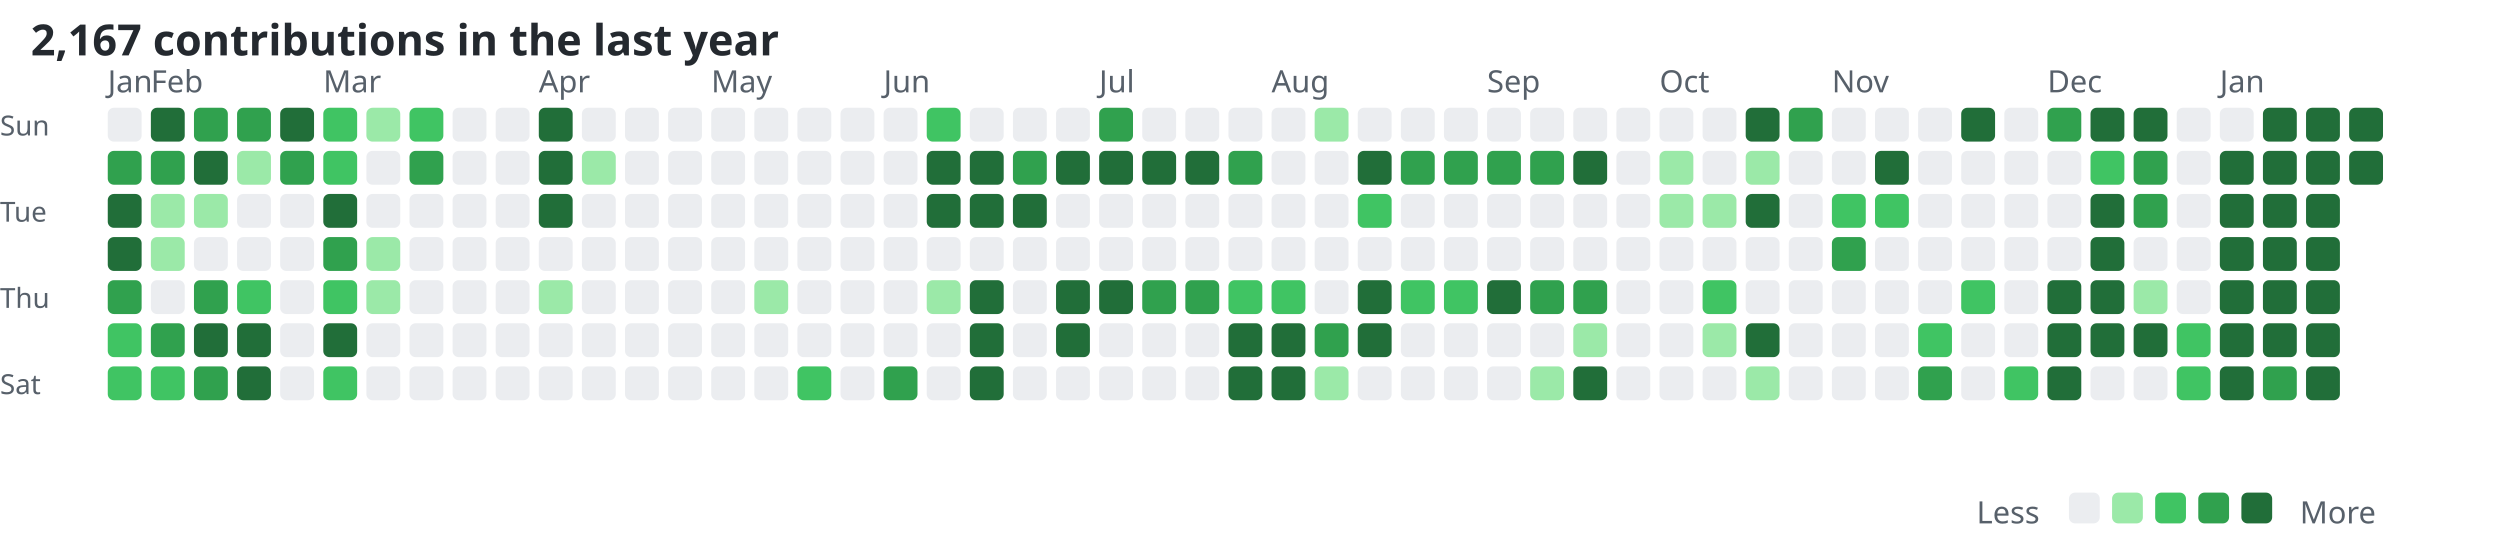
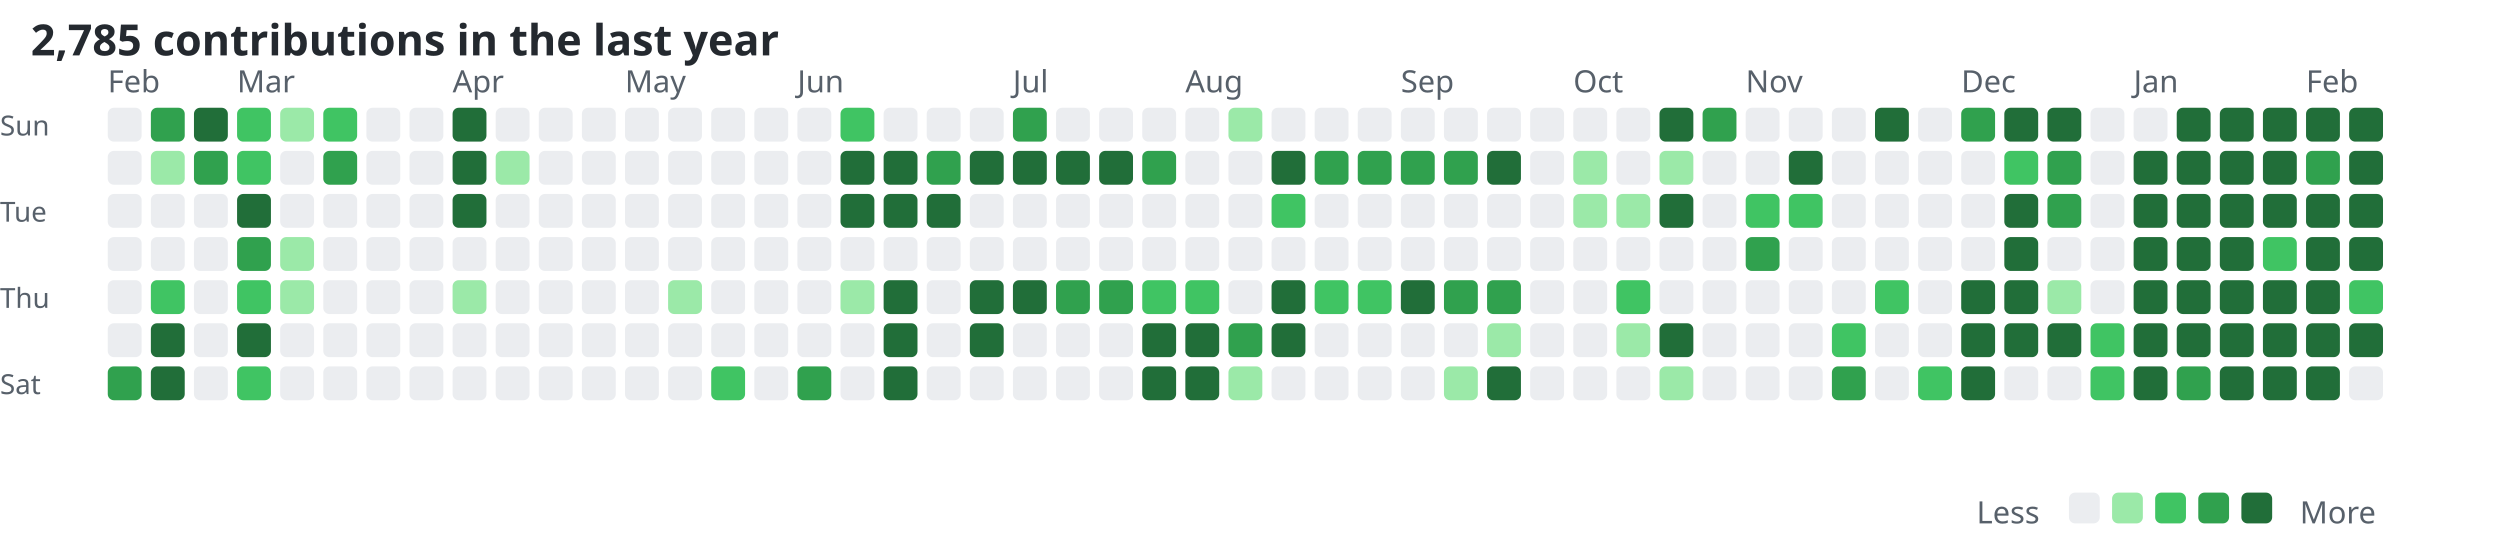
<svg xmlns="http://www.w3.org/2000/svg" width="812" height="178" viewBox="0 0 812 178">
  <style>
    .title { font: 600 14px 'Segoe UI', sans-serif; fill: #24292f; }
    .month { font: 400 10px 'Segoe UI', sans-serif; fill: #57606a; }
    .legend { font: 400 10px 'Segoe UI', sans-serif; fill: #57606a; }
    .day { font: 400 9px 'Segoe UI', sans-serif; fill: #57606a; }
  </style>
-   <text x="10" y="18" class="title">2,167 contributions in the last year</text>
-   <text x="35" y="30" class="month">Jan</text>
-   <text x="49" y="30" class="month">Feb</text>
-   <text x="105" y="30" class="month">Mar</text>
-   <text x="175" y="30" class="month">Apr</text>
-   <text x="231" y="30" class="month">May</text>
-   <text x="287" y="30" class="month">Jun</text>
-   <text x="357" y="30" class="month">Jul</text>
-   <text x="413" y="30" class="month">Aug</text>
-   <text x="483" y="30" class="month">Sep</text>
-   <text x="539" y="30" class="month">Oct</text>
-   <text x="595" y="30" class="month">Nov</text>
-   <text x="665" y="30" class="month">Dec</text>
-   <text x="721" y="30" class="month">Jan</text>
+   <text x="10" y="18" class="title">2,785 contributions in the last year</text>
+   <text x="35" y="30" class="month">Feb</text>
+   <text x="77" y="30" class="month">Mar</text>
+   <text x="147" y="30" class="month">Apr</text>
+   <text x="203" y="30" class="month">May</text>
+   <text x="259" y="30" class="month">Jun</text>
+   <text x="329" y="30" class="month">Jul</text>
+   <text x="385" y="30" class="month">Aug</text>
+   <text x="455" y="30" class="month">Sep</text>
+   <text x="511" y="30" class="month">Oct</text>
+   <text x="567" y="30" class="month">Nov</text>
+   <text x="637" y="30" class="month">Dec</text>
+   <text x="693" y="30" class="month">Jan</text>
+   <text x="749" y="30" class="month">Feb</text>
  <text x="0" y="44" class="day">Sun</text>
  <text x="0" y="72" class="day">Tue</text>
  <text x="0" y="100" class="day">Thu</text>
  <text x="0" y="128" class="day">Sat</text>
  <rect x="35" y="35" width="11" height="11" rx="2" ry="2" fill="#ebedf0" />
-   <rect x="35" y="49" width="11" height="11" rx="2" ry="2" fill="#30a14e" />
-   <rect x="35" y="63" width="11" height="11" rx="2" ry="2" fill="#216e39" />
-   <rect x="35" y="77" width="11" height="11" rx="2" ry="2" fill="#216e39" />
-   <rect x="35" y="91" width="11" height="11" rx="2" ry="2" fill="#30a14e" />
-   <rect x="35" y="105" width="11" height="11" rx="2" ry="2" fill="#40c463" />
-   <rect x="35" y="119" width="11" height="11" rx="2" ry="2" fill="#40c463" />
-   <rect x="49" y="35" width="11" height="11" rx="2" ry="2" fill="#216e39" />
-   <rect x="49" y="49" width="11" height="11" rx="2" ry="2" fill="#30a14e" />
-   <rect x="49" y="63" width="11" height="11" rx="2" ry="2" fill="#9be9a8" />
-   <rect x="49" y="77" width="11" height="11" rx="2" ry="2" fill="#9be9a8" />
-   <rect x="49" y="91" width="11" height="11" rx="2" ry="2" fill="#ebedf0" />
-   <rect x="49" y="105" width="11" height="11" rx="2" ry="2" fill="#30a14e" />
-   <rect x="49" y="119" width="11" height="11" rx="2" ry="2" fill="#40c463" />
-   <rect x="63" y="35" width="11" height="11" rx="2" ry="2" fill="#30a14e" />
-   <rect x="63" y="49" width="11" height="11" rx="2" ry="2" fill="#216e39" />
-   <rect x="63" y="63" width="11" height="11" rx="2" ry="2" fill="#9be9a8" />
+   <rect x="35" y="49" width="11" height="11" rx="2" ry="2" fill="#ebedf0" />
+   <rect x="35" y="63" width="11" height="11" rx="2" ry="2" fill="#ebedf0" />
+   <rect x="35" y="77" width="11" height="11" rx="2" ry="2" fill="#ebedf0" />
+   <rect x="35" y="91" width="11" height="11" rx="2" ry="2" fill="#ebedf0" />
+   <rect x="35" y="105" width="11" height="11" rx="2" ry="2" fill="#ebedf0" />
+   <rect x="35" y="119" width="11" height="11" rx="2" ry="2" fill="#30a14e" />
+   <rect x="49" y="35" width="11" height="11" rx="2" ry="2" fill="#30a14e" />
+   <rect x="49" y="49" width="11" height="11" rx="2" ry="2" fill="#9be9a8" />
+   <rect x="49" y="63" width="11" height="11" rx="2" ry="2" fill="#ebedf0" />
+   <rect x="49" y="77" width="11" height="11" rx="2" ry="2" fill="#ebedf0" />
+   <rect x="49" y="91" width="11" height="11" rx="2" ry="2" fill="#40c463" />
+   <rect x="49" y="105" width="11" height="11" rx="2" ry="2" fill="#216e39" />
+   <rect x="49" y="119" width="11" height="11" rx="2" ry="2" fill="#216e39" />
+   <rect x="63" y="35" width="11" height="11" rx="2" ry="2" fill="#216e39" />
+   <rect x="63" y="49" width="11" height="11" rx="2" ry="2" fill="#30a14e" />
+   <rect x="63" y="63" width="11" height="11" rx="2" ry="2" fill="#ebedf0" />
  <rect x="63" y="77" width="11" height="11" rx="2" ry="2" fill="#ebedf0" />
-   <rect x="63" y="91" width="11" height="11" rx="2" ry="2" fill="#30a14e" />
-   <rect x="63" y="105" width="11" height="11" rx="2" ry="2" fill="#216e39" />
-   <rect x="63" y="119" width="11" height="11" rx="2" ry="2" fill="#30a14e" />
-   <rect x="77" y="35" width="11" height="11" rx="2" ry="2" fill="#30a14e" />
-   <rect x="77" y="49" width="11" height="11" rx="2" ry="2" fill="#9be9a8" />
-   <rect x="77" y="63" width="11" height="11" rx="2" ry="2" fill="#ebedf0" />
-   <rect x="77" y="77" width="11" height="11" rx="2" ry="2" fill="#ebedf0" />
+   <rect x="63" y="91" width="11" height="11" rx="2" ry="2" fill="#ebedf0" />
+   <rect x="63" y="105" width="11" height="11" rx="2" ry="2" fill="#ebedf0" />
+   <rect x="63" y="119" width="11" height="11" rx="2" ry="2" fill="#ebedf0" />
+   <rect x="77" y="35" width="11" height="11" rx="2" ry="2" fill="#40c463" />
+   <rect x="77" y="49" width="11" height="11" rx="2" ry="2" fill="#40c463" />
+   <rect x="77" y="63" width="11" height="11" rx="2" ry="2" fill="#216e39" />
+   <rect x="77" y="77" width="11" height="11" rx="2" ry="2" fill="#30a14e" />
  <rect x="77" y="91" width="11" height="11" rx="2" ry="2" fill="#40c463" />
  <rect x="77" y="105" width="11" height="11" rx="2" ry="2" fill="#216e39" />
-   <rect x="77" y="119" width="11" height="11" rx="2" ry="2" fill="#216e39" />
-   <rect x="91" y="35" width="11" height="11" rx="2" ry="2" fill="#216e39" />
-   <rect x="91" y="49" width="11" height="11" rx="2" ry="2" fill="#30a14e" />
+   <rect x="77" y="119" width="11" height="11" rx="2" ry="2" fill="#40c463" />
+   <rect x="91" y="35" width="11" height="11" rx="2" ry="2" fill="#9be9a8" />
+   <rect x="91" y="49" width="11" height="11" rx="2" ry="2" fill="#ebedf0" />
  <rect x="91" y="63" width="11" height="11" rx="2" ry="2" fill="#ebedf0" />
-   <rect x="91" y="77" width="11" height="11" rx="2" ry="2" fill="#ebedf0" />
-   <rect x="91" y="91" width="11" height="11" rx="2" ry="2" fill="#ebedf0" />
+   <rect x="91" y="77" width="11" height="11" rx="2" ry="2" fill="#9be9a8" />
+   <rect x="91" y="91" width="11" height="11" rx="2" ry="2" fill="#9be9a8" />
  <rect x="91" y="105" width="11" height="11" rx="2" ry="2" fill="#ebedf0" />
  <rect x="91" y="119" width="11" height="11" rx="2" ry="2" fill="#ebedf0" />
  <rect x="105" y="35" width="11" height="11" rx="2" ry="2" fill="#40c463" />
-   <rect x="105" y="49" width="11" height="11" rx="2" ry="2" fill="#40c463" />
-   <rect x="105" y="63" width="11" height="11" rx="2" ry="2" fill="#216e39" />
-   <rect x="105" y="77" width="11" height="11" rx="2" ry="2" fill="#30a14e" />
-   <rect x="105" y="91" width="11" height="11" rx="2" ry="2" fill="#40c463" />
-   <rect x="105" y="105" width="11" height="11" rx="2" ry="2" fill="#216e39" />
-   <rect x="105" y="119" width="11" height="11" rx="2" ry="2" fill="#40c463" />
-   <rect x="119" y="35" width="11" height="11" rx="2" ry="2" fill="#9be9a8" />
+   <rect x="105" y="49" width="11" height="11" rx="2" ry="2" fill="#30a14e" />
+   <rect x="105" y="63" width="11" height="11" rx="2" ry="2" fill="#ebedf0" />
+   <rect x="105" y="77" width="11" height="11" rx="2" ry="2" fill="#ebedf0" />
+   <rect x="105" y="91" width="11" height="11" rx="2" ry="2" fill="#ebedf0" />
+   <rect x="105" y="105" width="11" height="11" rx="2" ry="2" fill="#ebedf0" />
+   <rect x="105" y="119" width="11" height="11" rx="2" ry="2" fill="#ebedf0" />
+   <rect x="119" y="35" width="11" height="11" rx="2" ry="2" fill="#ebedf0" />
  <rect x="119" y="49" width="11" height="11" rx="2" ry="2" fill="#ebedf0" />
  <rect x="119" y="63" width="11" height="11" rx="2" ry="2" fill="#ebedf0" />
-   <rect x="119" y="77" width="11" height="11" rx="2" ry="2" fill="#9be9a8" />
-   <rect x="119" y="91" width="11" height="11" rx="2" ry="2" fill="#9be9a8" />
+   <rect x="119" y="77" width="11" height="11" rx="2" ry="2" fill="#ebedf0" />
+   <rect x="119" y="91" width="11" height="11" rx="2" ry="2" fill="#ebedf0" />
  <rect x="119" y="105" width="11" height="11" rx="2" ry="2" fill="#ebedf0" />
  <rect x="119" y="119" width="11" height="11" rx="2" ry="2" fill="#ebedf0" />
-   <rect x="133" y="35" width="11" height="11" rx="2" ry="2" fill="#40c463" />
-   <rect x="133" y="49" width="11" height="11" rx="2" ry="2" fill="#30a14e" />
+   <rect x="133" y="35" width="11" height="11" rx="2" ry="2" fill="#ebedf0" />
+   <rect x="133" y="49" width="11" height="11" rx="2" ry="2" fill="#ebedf0" />
  <rect x="133" y="63" width="11" height="11" rx="2" ry="2" fill="#ebedf0" />
  <rect x="133" y="77" width="11" height="11" rx="2" ry="2" fill="#ebedf0" />
  <rect x="133" y="91" width="11" height="11" rx="2" ry="2" fill="#ebedf0" />
  <rect x="133" y="105" width="11" height="11" rx="2" ry="2" fill="#ebedf0" />
  <rect x="133" y="119" width="11" height="11" rx="2" ry="2" fill="#ebedf0" />
-   <rect x="147" y="35" width="11" height="11" rx="2" ry="2" fill="#ebedf0" />
-   <rect x="147" y="49" width="11" height="11" rx="2" ry="2" fill="#ebedf0" />
-   <rect x="147" y="63" width="11" height="11" rx="2" ry="2" fill="#ebedf0" />
+   <rect x="147" y="35" width="11" height="11" rx="2" ry="2" fill="#216e39" />
+   <rect x="147" y="49" width="11" height="11" rx="2" ry="2" fill="#216e39" />
+   <rect x="147" y="63" width="11" height="11" rx="2" ry="2" fill="#216e39" />
  <rect x="147" y="77" width="11" height="11" rx="2" ry="2" fill="#ebedf0" />
-   <rect x="147" y="91" width="11" height="11" rx="2" ry="2" fill="#ebedf0" />
+   <rect x="147" y="91" width="11" height="11" rx="2" ry="2" fill="#9be9a8" />
  <rect x="147" y="105" width="11" height="11" rx="2" ry="2" fill="#ebedf0" />
  <rect x="147" y="119" width="11" height="11" rx="2" ry="2" fill="#ebedf0" />
  <rect x="161" y="35" width="11" height="11" rx="2" ry="2" fill="#ebedf0" />
-   <rect x="161" y="49" width="11" height="11" rx="2" ry="2" fill="#ebedf0" />
+   <rect x="161" y="49" width="11" height="11" rx="2" ry="2" fill="#9be9a8" />
  <rect x="161" y="63" width="11" height="11" rx="2" ry="2" fill="#ebedf0" />
  <rect x="161" y="77" width="11" height="11" rx="2" ry="2" fill="#ebedf0" />
  <rect x="161" y="91" width="11" height="11" rx="2" ry="2" fill="#ebedf0" />
  <rect x="161" y="105" width="11" height="11" rx="2" ry="2" fill="#ebedf0" />
  <rect x="161" y="119" width="11" height="11" rx="2" ry="2" fill="#ebedf0" />
-   <rect x="175" y="35" width="11" height="11" rx="2" ry="2" fill="#216e39" />
-   <rect x="175" y="49" width="11" height="11" rx="2" ry="2" fill="#216e39" />
-   <rect x="175" y="63" width="11" height="11" rx="2" ry="2" fill="#216e39" />
+   <rect x="175" y="35" width="11" height="11" rx="2" ry="2" fill="#ebedf0" />
+   <rect x="175" y="49" width="11" height="11" rx="2" ry="2" fill="#ebedf0" />
+   <rect x="175" y="63" width="11" height="11" rx="2" ry="2" fill="#ebedf0" />
  <rect x="175" y="77" width="11" height="11" rx="2" ry="2" fill="#ebedf0" />
-   <rect x="175" y="91" width="11" height="11" rx="2" ry="2" fill="#9be9a8" />
+   <rect x="175" y="91" width="11" height="11" rx="2" ry="2" fill="#ebedf0" />
  <rect x="175" y="105" width="11" height="11" rx="2" ry="2" fill="#ebedf0" />
  <rect x="175" y="119" width="11" height="11" rx="2" ry="2" fill="#ebedf0" />
  <rect x="189" y="35" width="11" height="11" rx="2" ry="2" fill="#ebedf0" />
-   <rect x="189" y="49" width="11" height="11" rx="2" ry="2" fill="#9be9a8" />
+   <rect x="189" y="49" width="11" height="11" rx="2" ry="2" fill="#ebedf0" />
  <rect x="189" y="63" width="11" height="11" rx="2" ry="2" fill="#ebedf0" />
  <rect x="189" y="77" width="11" height="11" rx="2" ry="2" fill="#ebedf0" />
  <rect x="189" y="91" width="11" height="11" rx="2" ry="2" fill="#ebedf0" />
  <rect x="189" y="105" width="11" height="11" rx="2" ry="2" fill="#ebedf0" />
  <rect x="189" y="119" width="11" height="11" rx="2" ry="2" fill="#ebedf0" />
  <rect x="203" y="35" width="11" height="11" rx="2" ry="2" fill="#ebedf0" />
  <rect x="203" y="49" width="11" height="11" rx="2" ry="2" fill="#ebedf0" />
  <rect x="203" y="63" width="11" height="11" rx="2" ry="2" fill="#ebedf0" />
  <rect x="203" y="77" width="11" height="11" rx="2" ry="2" fill="#ebedf0" />
  <rect x="203" y="91" width="11" height="11" rx="2" ry="2" fill="#ebedf0" />
  <rect x="203" y="105" width="11" height="11" rx="2" ry="2" fill="#ebedf0" />
  <rect x="203" y="119" width="11" height="11" rx="2" ry="2" fill="#ebedf0" />
  <rect x="217" y="35" width="11" height="11" rx="2" ry="2" fill="#ebedf0" />
  <rect x="217" y="49" width="11" height="11" rx="2" ry="2" fill="#ebedf0" />
  <rect x="217" y="63" width="11" height="11" rx="2" ry="2" fill="#ebedf0" />
  <rect x="217" y="77" width="11" height="11" rx="2" ry="2" fill="#ebedf0" />
-   <rect x="217" y="91" width="11" height="11" rx="2" ry="2" fill="#ebedf0" />
+   <rect x="217" y="91" width="11" height="11" rx="2" ry="2" fill="#9be9a8" />
  <rect x="217" y="105" width="11" height="11" rx="2" ry="2" fill="#ebedf0" />
  <rect x="217" y="119" width="11" height="11" rx="2" ry="2" fill="#ebedf0" />
  <rect x="231" y="35" width="11" height="11" rx="2" ry="2" fill="#ebedf0" />
  <rect x="231" y="49" width="11" height="11" rx="2" ry="2" fill="#ebedf0" />
  <rect x="231" y="63" width="11" height="11" rx="2" ry="2" fill="#ebedf0" />
  <rect x="231" y="77" width="11" height="11" rx="2" ry="2" fill="#ebedf0" />
  <rect x="231" y="91" width="11" height="11" rx="2" ry="2" fill="#ebedf0" />
  <rect x="231" y="105" width="11" height="11" rx="2" ry="2" fill="#ebedf0" />
-   <rect x="231" y="119" width="11" height="11" rx="2" ry="2" fill="#ebedf0" />
+   <rect x="231" y="119" width="11" height="11" rx="2" ry="2" fill="#40c463" />
  <rect x="245" y="35" width="11" height="11" rx="2" ry="2" fill="#ebedf0" />
  <rect x="245" y="49" width="11" height="11" rx="2" ry="2" fill="#ebedf0" />
  <rect x="245" y="63" width="11" height="11" rx="2" ry="2" fill="#ebedf0" />
  <rect x="245" y="77" width="11" height="11" rx="2" ry="2" fill="#ebedf0" />
-   <rect x="245" y="91" width="11" height="11" rx="2" ry="2" fill="#9be9a8" />
+   <rect x="245" y="91" width="11" height="11" rx="2" ry="2" fill="#ebedf0" />
  <rect x="245" y="105" width="11" height="11" rx="2" ry="2" fill="#ebedf0" />
  <rect x="245" y="119" width="11" height="11" rx="2" ry="2" fill="#ebedf0" />
  <rect x="259" y="35" width="11" height="11" rx="2" ry="2" fill="#ebedf0" />
  <rect x="259" y="49" width="11" height="11" rx="2" ry="2" fill="#ebedf0" />
  <rect x="259" y="63" width="11" height="11" rx="2" ry="2" fill="#ebedf0" />
  <rect x="259" y="77" width="11" height="11" rx="2" ry="2" fill="#ebedf0" />
  <rect x="259" y="91" width="11" height="11" rx="2" ry="2" fill="#ebedf0" />
  <rect x="259" y="105" width="11" height="11" rx="2" ry="2" fill="#ebedf0" />
-   <rect x="259" y="119" width="11" height="11" rx="2" ry="2" fill="#40c463" />
-   <rect x="273" y="35" width="11" height="11" rx="2" ry="2" fill="#ebedf0" />
-   <rect x="273" y="49" width="11" height="11" rx="2" ry="2" fill="#ebedf0" />
-   <rect x="273" y="63" width="11" height="11" rx="2" ry="2" fill="#ebedf0" />
+   <rect x="259" y="119" width="11" height="11" rx="2" ry="2" fill="#30a14e" />
+   <rect x="273" y="35" width="11" height="11" rx="2" ry="2" fill="#40c463" />
+   <rect x="273" y="49" width="11" height="11" rx="2" ry="2" fill="#216e39" />
+   <rect x="273" y="63" width="11" height="11" rx="2" ry="2" fill="#216e39" />
  <rect x="273" y="77" width="11" height="11" rx="2" ry="2" fill="#ebedf0" />
-   <rect x="273" y="91" width="11" height="11" rx="2" ry="2" fill="#ebedf0" />
+   <rect x="273" y="91" width="11" height="11" rx="2" ry="2" fill="#9be9a8" />
  <rect x="273" y="105" width="11" height="11" rx="2" ry="2" fill="#ebedf0" />
  <rect x="273" y="119" width="11" height="11" rx="2" ry="2" fill="#ebedf0" />
  <rect x="287" y="35" width="11" height="11" rx="2" ry="2" fill="#ebedf0" />
-   <rect x="287" y="49" width="11" height="11" rx="2" ry="2" fill="#ebedf0" />
-   <rect x="287" y="63" width="11" height="11" rx="2" ry="2" fill="#ebedf0" />
+   <rect x="287" y="49" width="11" height="11" rx="2" ry="2" fill="#216e39" />
+   <rect x="287" y="63" width="11" height="11" rx="2" ry="2" fill="#216e39" />
  <rect x="287" y="77" width="11" height="11" rx="2" ry="2" fill="#ebedf0" />
-   <rect x="287" y="91" width="11" height="11" rx="2" ry="2" fill="#ebedf0" />
-   <rect x="287" y="105" width="11" height="11" rx="2" ry="2" fill="#ebedf0" />
-   <rect x="287" y="119" width="11" height="11" rx="2" ry="2" fill="#30a14e" />
-   <rect x="301" y="35" width="11" height="11" rx="2" ry="2" fill="#40c463" />
-   <rect x="301" y="49" width="11" height="11" rx="2" ry="2" fill="#216e39" />
+   <rect x="287" y="91" width="11" height="11" rx="2" ry="2" fill="#216e39" />
+   <rect x="287" y="105" width="11" height="11" rx="2" ry="2" fill="#216e39" />
+   <rect x="287" y="119" width="11" height="11" rx="2" ry="2" fill="#216e39" />
+   <rect x="301" y="35" width="11" height="11" rx="2" ry="2" fill="#ebedf0" />
+   <rect x="301" y="49" width="11" height="11" rx="2" ry="2" fill="#30a14e" />
  <rect x="301" y="63" width="11" height="11" rx="2" ry="2" fill="#216e39" />
  <rect x="301" y="77" width="11" height="11" rx="2" ry="2" fill="#ebedf0" />
-   <rect x="301" y="91" width="11" height="11" rx="2" ry="2" fill="#9be9a8" />
+   <rect x="301" y="91" width="11" height="11" rx="2" ry="2" fill="#ebedf0" />
  <rect x="301" y="105" width="11" height="11" rx="2" ry="2" fill="#ebedf0" />
  <rect x="301" y="119" width="11" height="11" rx="2" ry="2" fill="#ebedf0" />
  <rect x="315" y="35" width="11" height="11" rx="2" ry="2" fill="#ebedf0" />
  <rect x="315" y="49" width="11" height="11" rx="2" ry="2" fill="#216e39" />
-   <rect x="315" y="63" width="11" height="11" rx="2" ry="2" fill="#216e39" />
+   <rect x="315" y="63" width="11" height="11" rx="2" ry="2" fill="#ebedf0" />
  <rect x="315" y="77" width="11" height="11" rx="2" ry="2" fill="#ebedf0" />
  <rect x="315" y="91" width="11" height="11" rx="2" ry="2" fill="#216e39" />
  <rect x="315" y="105" width="11" height="11" rx="2" ry="2" fill="#216e39" />
-   <rect x="315" y="119" width="11" height="11" rx="2" ry="2" fill="#216e39" />
-   <rect x="329" y="35" width="11" height="11" rx="2" ry="2" fill="#ebedf0" />
-   <rect x="329" y="49" width="11" height="11" rx="2" ry="2" fill="#30a14e" />
-   <rect x="329" y="63" width="11" height="11" rx="2" ry="2" fill="#216e39" />
+   <rect x="315" y="119" width="11" height="11" rx="2" ry="2" fill="#ebedf0" />
+   <rect x="329" y="35" width="11" height="11" rx="2" ry="2" fill="#30a14e" />
+   <rect x="329" y="49" width="11" height="11" rx="2" ry="2" fill="#216e39" />
+   <rect x="329" y="63" width="11" height="11" rx="2" ry="2" fill="#ebedf0" />
  <rect x="329" y="77" width="11" height="11" rx="2" ry="2" fill="#ebedf0" />
-   <rect x="329" y="91" width="11" height="11" rx="2" ry="2" fill="#ebedf0" />
+   <rect x="329" y="91" width="11" height="11" rx="2" ry="2" fill="#216e39" />
  <rect x="329" y="105" width="11" height="11" rx="2" ry="2" fill="#ebedf0" />
  <rect x="329" y="119" width="11" height="11" rx="2" ry="2" fill="#ebedf0" />
  <rect x="343" y="35" width="11" height="11" rx="2" ry="2" fill="#ebedf0" />
  <rect x="343" y="49" width="11" height="11" rx="2" ry="2" fill="#216e39" />
  <rect x="343" y="63" width="11" height="11" rx="2" ry="2" fill="#ebedf0" />
  <rect x="343" y="77" width="11" height="11" rx="2" ry="2" fill="#ebedf0" />
-   <rect x="343" y="91" width="11" height="11" rx="2" ry="2" fill="#216e39" />
-   <rect x="343" y="105" width="11" height="11" rx="2" ry="2" fill="#216e39" />
+   <rect x="343" y="91" width="11" height="11" rx="2" ry="2" fill="#30a14e" />
+   <rect x="343" y="105" width="11" height="11" rx="2" ry="2" fill="#ebedf0" />
  <rect x="343" y="119" width="11" height="11" rx="2" ry="2" fill="#ebedf0" />
-   <rect x="357" y="35" width="11" height="11" rx="2" ry="2" fill="#30a14e" />
+   <rect x="357" y="35" width="11" height="11" rx="2" ry="2" fill="#ebedf0" />
  <rect x="357" y="49" width="11" height="11" rx="2" ry="2" fill="#216e39" />
  <rect x="357" y="63" width="11" height="11" rx="2" ry="2" fill="#ebedf0" />
  <rect x="357" y="77" width="11" height="11" rx="2" ry="2" fill="#ebedf0" />
-   <rect x="357" y="91" width="11" height="11" rx="2" ry="2" fill="#216e39" />
+   <rect x="357" y="91" width="11" height="11" rx="2" ry="2" fill="#30a14e" />
  <rect x="357" y="105" width="11" height="11" rx="2" ry="2" fill="#ebedf0" />
  <rect x="357" y="119" width="11" height="11" rx="2" ry="2" fill="#ebedf0" />
  <rect x="371" y="35" width="11" height="11" rx="2" ry="2" fill="#ebedf0" />
-   <rect x="371" y="49" width="11" height="11" rx="2" ry="2" fill="#216e39" />
+   <rect x="371" y="49" width="11" height="11" rx="2" ry="2" fill="#30a14e" />
  <rect x="371" y="63" width="11" height="11" rx="2" ry="2" fill="#ebedf0" />
  <rect x="371" y="77" width="11" height="11" rx="2" ry="2" fill="#ebedf0" />
-   <rect x="371" y="91" width="11" height="11" rx="2" ry="2" fill="#30a14e" />
-   <rect x="371" y="105" width="11" height="11" rx="2" ry="2" fill="#ebedf0" />
-   <rect x="371" y="119" width="11" height="11" rx="2" ry="2" fill="#ebedf0" />
+   <rect x="371" y="91" width="11" height="11" rx="2" ry="2" fill="#40c463" />
+   <rect x="371" y="105" width="11" height="11" rx="2" ry="2" fill="#216e39" />
+   <rect x="371" y="119" width="11" height="11" rx="2" ry="2" fill="#216e39" />
  <rect x="385" y="35" width="11" height="11" rx="2" ry="2" fill="#ebedf0" />
-   <rect x="385" y="49" width="11" height="11" rx="2" ry="2" fill="#216e39" />
+   <rect x="385" y="49" width="11" height="11" rx="2" ry="2" fill="#ebedf0" />
  <rect x="385" y="63" width="11" height="11" rx="2" ry="2" fill="#ebedf0" />
  <rect x="385" y="77" width="11" height="11" rx="2" ry="2" fill="#ebedf0" />
-   <rect x="385" y="91" width="11" height="11" rx="2" ry="2" fill="#30a14e" />
-   <rect x="385" y="105" width="11" height="11" rx="2" ry="2" fill="#ebedf0" />
-   <rect x="385" y="119" width="11" height="11" rx="2" ry="2" fill="#ebedf0" />
-   <rect x="399" y="35" width="11" height="11" rx="2" ry="2" fill="#ebedf0" />
-   <rect x="399" y="49" width="11" height="11" rx="2" ry="2" fill="#30a14e" />
+   <rect x="385" y="91" width="11" height="11" rx="2" ry="2" fill="#40c463" />
+   <rect x="385" y="105" width="11" height="11" rx="2" ry="2" fill="#216e39" />
+   <rect x="385" y="119" width="11" height="11" rx="2" ry="2" fill="#216e39" />
+   <rect x="399" y="35" width="11" height="11" rx="2" ry="2" fill="#9be9a8" />
+   <rect x="399" y="49" width="11" height="11" rx="2" ry="2" fill="#ebedf0" />
  <rect x="399" y="63" width="11" height="11" rx="2" ry="2" fill="#ebedf0" />
  <rect x="399" y="77" width="11" height="11" rx="2" ry="2" fill="#ebedf0" />
-   <rect x="399" y="91" width="11" height="11" rx="2" ry="2" fill="#40c463" />
-   <rect x="399" y="105" width="11" height="11" rx="2" ry="2" fill="#216e39" />
-   <rect x="399" y="119" width="11" height="11" rx="2" ry="2" fill="#216e39" />
+   <rect x="399" y="91" width="11" height="11" rx="2" ry="2" fill="#ebedf0" />
+   <rect x="399" y="105" width="11" height="11" rx="2" ry="2" fill="#30a14e" />
+   <rect x="399" y="119" width="11" height="11" rx="2" ry="2" fill="#9be9a8" />
  <rect x="413" y="35" width="11" height="11" rx="2" ry="2" fill="#ebedf0" />
-   <rect x="413" y="49" width="11" height="11" rx="2" ry="2" fill="#ebedf0" />
-   <rect x="413" y="63" width="11" height="11" rx="2" ry="2" fill="#ebedf0" />
+   <rect x="413" y="49" width="11" height="11" rx="2" ry="2" fill="#216e39" />
+   <rect x="413" y="63" width="11" height="11" rx="2" ry="2" fill="#40c463" />
  <rect x="413" y="77" width="11" height="11" rx="2" ry="2" fill="#ebedf0" />
-   <rect x="413" y="91" width="11" height="11" rx="2" ry="2" fill="#40c463" />
+   <rect x="413" y="91" width="11" height="11" rx="2" ry="2" fill="#216e39" />
  <rect x="413" y="105" width="11" height="11" rx="2" ry="2" fill="#216e39" />
-   <rect x="413" y="119" width="11" height="11" rx="2" ry="2" fill="#216e39" />
-   <rect x="427" y="35" width="11" height="11" rx="2" ry="2" fill="#9be9a8" />
-   <rect x="427" y="49" width="11" height="11" rx="2" ry="2" fill="#ebedf0" />
+   <rect x="413" y="119" width="11" height="11" rx="2" ry="2" fill="#ebedf0" />
+   <rect x="427" y="35" width="11" height="11" rx="2" ry="2" fill="#ebedf0" />
+   <rect x="427" y="49" width="11" height="11" rx="2" ry="2" fill="#30a14e" />
  <rect x="427" y="63" width="11" height="11" rx="2" ry="2" fill="#ebedf0" />
  <rect x="427" y="77" width="11" height="11" rx="2" ry="2" fill="#ebedf0" />
-   <rect x="427" y="91" width="11" height="11" rx="2" ry="2" fill="#ebedf0" />
-   <rect x="427" y="105" width="11" height="11" rx="2" ry="2" fill="#30a14e" />
-   <rect x="427" y="119" width="11" height="11" rx="2" ry="2" fill="#9be9a8" />
+   <rect x="427" y="91" width="11" height="11" rx="2" ry="2" fill="#40c463" />
+   <rect x="427" y="105" width="11" height="11" rx="2" ry="2" fill="#ebedf0" />
+   <rect x="427" y="119" width="11" height="11" rx="2" ry="2" fill="#ebedf0" />
  <rect x="441" y="35" width="11" height="11" rx="2" ry="2" fill="#ebedf0" />
-   <rect x="441" y="49" width="11" height="11" rx="2" ry="2" fill="#216e39" />
-   <rect x="441" y="63" width="11" height="11" rx="2" ry="2" fill="#40c463" />
+   <rect x="441" y="49" width="11" height="11" rx="2" ry="2" fill="#30a14e" />
+   <rect x="441" y="63" width="11" height="11" rx="2" ry="2" fill="#ebedf0" />
  <rect x="441" y="77" width="11" height="11" rx="2" ry="2" fill="#ebedf0" />
-   <rect x="441" y="91" width="11" height="11" rx="2" ry="2" fill="#216e39" />
-   <rect x="441" y="105" width="11" height="11" rx="2" ry="2" fill="#216e39" />
+   <rect x="441" y="91" width="11" height="11" rx="2" ry="2" fill="#40c463" />
+   <rect x="441" y="105" width="11" height="11" rx="2" ry="2" fill="#ebedf0" />
  <rect x="441" y="119" width="11" height="11" rx="2" ry="2" fill="#ebedf0" />
  <rect x="455" y="35" width="11" height="11" rx="2" ry="2" fill="#ebedf0" />
  <rect x="455" y="49" width="11" height="11" rx="2" ry="2" fill="#30a14e" />
  <rect x="455" y="63" width="11" height="11" rx="2" ry="2" fill="#ebedf0" />
  <rect x="455" y="77" width="11" height="11" rx="2" ry="2" fill="#ebedf0" />
-   <rect x="455" y="91" width="11" height="11" rx="2" ry="2" fill="#40c463" />
+   <rect x="455" y="91" width="11" height="11" rx="2" ry="2" fill="#216e39" />
  <rect x="455" y="105" width="11" height="11" rx="2" ry="2" fill="#ebedf0" />
  <rect x="455" y="119" width="11" height="11" rx="2" ry="2" fill="#ebedf0" />
  <rect x="469" y="35" width="11" height="11" rx="2" ry="2" fill="#ebedf0" />
  <rect x="469" y="49" width="11" height="11" rx="2" ry="2" fill="#30a14e" />
  <rect x="469" y="63" width="11" height="11" rx="2" ry="2" fill="#ebedf0" />
  <rect x="469" y="77" width="11" height="11" rx="2" ry="2" fill="#ebedf0" />
-   <rect x="469" y="91" width="11" height="11" rx="2" ry="2" fill="#40c463" />
+   <rect x="469" y="91" width="11" height="11" rx="2" ry="2" fill="#30a14e" />
  <rect x="469" y="105" width="11" height="11" rx="2" ry="2" fill="#ebedf0" />
-   <rect x="469" y="119" width="11" height="11" rx="2" ry="2" fill="#ebedf0" />
+   <rect x="469" y="119" width="11" height="11" rx="2" ry="2" fill="#9be9a8" />
  <rect x="483" y="35" width="11" height="11" rx="2" ry="2" fill="#ebedf0" />
-   <rect x="483" y="49" width="11" height="11" rx="2" ry="2" fill="#30a14e" />
+   <rect x="483" y="49" width="11" height="11" rx="2" ry="2" fill="#216e39" />
  <rect x="483" y="63" width="11" height="11" rx="2" ry="2" fill="#ebedf0" />
  <rect x="483" y="77" width="11" height="11" rx="2" ry="2" fill="#ebedf0" />
-   <rect x="483" y="91" width="11" height="11" rx="2" ry="2" fill="#216e39" />
-   <rect x="483" y="105" width="11" height="11" rx="2" ry="2" fill="#ebedf0" />
-   <rect x="483" y="119" width="11" height="11" rx="2" ry="2" fill="#ebedf0" />
+   <rect x="483" y="91" width="11" height="11" rx="2" ry="2" fill="#30a14e" />
+   <rect x="483" y="105" width="11" height="11" rx="2" ry="2" fill="#9be9a8" />
+   <rect x="483" y="119" width="11" height="11" rx="2" ry="2" fill="#216e39" />
  <rect x="497" y="35" width="11" height="11" rx="2" ry="2" fill="#ebedf0" />
-   <rect x="497" y="49" width="11" height="11" rx="2" ry="2" fill="#30a14e" />
+   <rect x="497" y="49" width="11" height="11" rx="2" ry="2" fill="#ebedf0" />
  <rect x="497" y="63" width="11" height="11" rx="2" ry="2" fill="#ebedf0" />
  <rect x="497" y="77" width="11" height="11" rx="2" ry="2" fill="#ebedf0" />
-   <rect x="497" y="91" width="11" height="11" rx="2" ry="2" fill="#30a14e" />
+   <rect x="497" y="91" width="11" height="11" rx="2" ry="2" fill="#ebedf0" />
  <rect x="497" y="105" width="11" height="11" rx="2" ry="2" fill="#ebedf0" />
-   <rect x="497" y="119" width="11" height="11" rx="2" ry="2" fill="#9be9a8" />
+   <rect x="497" y="119" width="11" height="11" rx="2" ry="2" fill="#ebedf0" />
  <rect x="511" y="35" width="11" height="11" rx="2" ry="2" fill="#ebedf0" />
-   <rect x="511" y="49" width="11" height="11" rx="2" ry="2" fill="#216e39" />
-   <rect x="511" y="63" width="11" height="11" rx="2" ry="2" fill="#ebedf0" />
+   <rect x="511" y="49" width="11" height="11" rx="2" ry="2" fill="#9be9a8" />
+   <rect x="511" y="63" width="11" height="11" rx="2" ry="2" fill="#9be9a8" />
  <rect x="511" y="77" width="11" height="11" rx="2" ry="2" fill="#ebedf0" />
-   <rect x="511" y="91" width="11" height="11" rx="2" ry="2" fill="#30a14e" />
-   <rect x="511" y="105" width="11" height="11" rx="2" ry="2" fill="#9be9a8" />
-   <rect x="511" y="119" width="11" height="11" rx="2" ry="2" fill="#216e39" />
+   <rect x="511" y="91" width="11" height="11" rx="2" ry="2" fill="#ebedf0" />
+   <rect x="511" y="105" width="11" height="11" rx="2" ry="2" fill="#ebedf0" />
+   <rect x="511" y="119" width="11" height="11" rx="2" ry="2" fill="#ebedf0" />
  <rect x="525" y="35" width="11" height="11" rx="2" ry="2" fill="#ebedf0" />
  <rect x="525" y="49" width="11" height="11" rx="2" ry="2" fill="#ebedf0" />
-   <rect x="525" y="63" width="11" height="11" rx="2" ry="2" fill="#ebedf0" />
+   <rect x="525" y="63" width="11" height="11" rx="2" ry="2" fill="#9be9a8" />
  <rect x="525" y="77" width="11" height="11" rx="2" ry="2" fill="#ebedf0" />
-   <rect x="525" y="91" width="11" height="11" rx="2" ry="2" fill="#ebedf0" />
-   <rect x="525" y="105" width="11" height="11" rx="2" ry="2" fill="#ebedf0" />
+   <rect x="525" y="91" width="11" height="11" rx="2" ry="2" fill="#40c463" />
+   <rect x="525" y="105" width="11" height="11" rx="2" ry="2" fill="#9be9a8" />
  <rect x="525" y="119" width="11" height="11" rx="2" ry="2" fill="#ebedf0" />
-   <rect x="539" y="35" width="11" height="11" rx="2" ry="2" fill="#ebedf0" />
+   <rect x="539" y="35" width="11" height="11" rx="2" ry="2" fill="#216e39" />
  <rect x="539" y="49" width="11" height="11" rx="2" ry="2" fill="#9be9a8" />
-   <rect x="539" y="63" width="11" height="11" rx="2" ry="2" fill="#9be9a8" />
+   <rect x="539" y="63" width="11" height="11" rx="2" ry="2" fill="#216e39" />
  <rect x="539" y="77" width="11" height="11" rx="2" ry="2" fill="#ebedf0" />
  <rect x="539" y="91" width="11" height="11" rx="2" ry="2" fill="#ebedf0" />
-   <rect x="539" y="105" width="11" height="11" rx="2" ry="2" fill="#ebedf0" />
-   <rect x="539" y="119" width="11" height="11" rx="2" ry="2" fill="#ebedf0" />
-   <rect x="553" y="35" width="11" height="11" rx="2" ry="2" fill="#ebedf0" />
+   <rect x="539" y="105" width="11" height="11" rx="2" ry="2" fill="#216e39" />
+   <rect x="539" y="119" width="11" height="11" rx="2" ry="2" fill="#9be9a8" />
+   <rect x="553" y="35" width="11" height="11" rx="2" ry="2" fill="#30a14e" />
  <rect x="553" y="49" width="11" height="11" rx="2" ry="2" fill="#ebedf0" />
-   <rect x="553" y="63" width="11" height="11" rx="2" ry="2" fill="#9be9a8" />
+   <rect x="553" y="63" width="11" height="11" rx="2" ry="2" fill="#ebedf0" />
  <rect x="553" y="77" width="11" height="11" rx="2" ry="2" fill="#ebedf0" />
-   <rect x="553" y="91" width="11" height="11" rx="2" ry="2" fill="#40c463" />
-   <rect x="553" y="105" width="11" height="11" rx="2" ry="2" fill="#9be9a8" />
+   <rect x="553" y="91" width="11" height="11" rx="2" ry="2" fill="#ebedf0" />
+   <rect x="553" y="105" width="11" height="11" rx="2" ry="2" fill="#ebedf0" />
  <rect x="553" y="119" width="11" height="11" rx="2" ry="2" fill="#ebedf0" />
-   <rect x="567" y="35" width="11" height="11" rx="2" ry="2" fill="#216e39" />
-   <rect x="567" y="49" width="11" height="11" rx="2" ry="2" fill="#9be9a8" />
-   <rect x="567" y="63" width="11" height="11" rx="2" ry="2" fill="#216e39" />
-   <rect x="567" y="77" width="11" height="11" rx="2" ry="2" fill="#ebedf0" />
+   <rect x="567" y="35" width="11" height="11" rx="2" ry="2" fill="#ebedf0" />
+   <rect x="567" y="49" width="11" height="11" rx="2" ry="2" fill="#ebedf0" />
+   <rect x="567" y="63" width="11" height="11" rx="2" ry="2" fill="#40c463" />
+   <rect x="567" y="77" width="11" height="11" rx="2" ry="2" fill="#30a14e" />
  <rect x="567" y="91" width="11" height="11" rx="2" ry="2" fill="#ebedf0" />
-   <rect x="567" y="105" width="11" height="11" rx="2" ry="2" fill="#216e39" />
-   <rect x="567" y="119" width="11" height="11" rx="2" ry="2" fill="#9be9a8" />
-   <rect x="581" y="35" width="11" height="11" rx="2" ry="2" fill="#30a14e" />
-   <rect x="581" y="49" width="11" height="11" rx="2" ry="2" fill="#ebedf0" />
-   <rect x="581" y="63" width="11" height="11" rx="2" ry="2" fill="#ebedf0" />
+   <rect x="567" y="105" width="11" height="11" rx="2" ry="2" fill="#ebedf0" />
+   <rect x="567" y="119" width="11" height="11" rx="2" ry="2" fill="#ebedf0" />
+   <rect x="581" y="35" width="11" height="11" rx="2" ry="2" fill="#ebedf0" />
+   <rect x="581" y="49" width="11" height="11" rx="2" ry="2" fill="#216e39" />
+   <rect x="581" y="63" width="11" height="11" rx="2" ry="2" fill="#40c463" />
  <rect x="581" y="77" width="11" height="11" rx="2" ry="2" fill="#ebedf0" />
  <rect x="581" y="91" width="11" height="11" rx="2" ry="2" fill="#ebedf0" />
  <rect x="581" y="105" width="11" height="11" rx="2" ry="2" fill="#ebedf0" />
  <rect x="581" y="119" width="11" height="11" rx="2" ry="2" fill="#ebedf0" />
  <rect x="595" y="35" width="11" height="11" rx="2" ry="2" fill="#ebedf0" />
  <rect x="595" y="49" width="11" height="11" rx="2" ry="2" fill="#ebedf0" />
-   <rect x="595" y="63" width="11" height="11" rx="2" ry="2" fill="#40c463" />
-   <rect x="595" y="77" width="11" height="11" rx="2" ry="2" fill="#30a14e" />
+   <rect x="595" y="63" width="11" height="11" rx="2" ry="2" fill="#ebedf0" />
+   <rect x="595" y="77" width="11" height="11" rx="2" ry="2" fill="#ebedf0" />
  <rect x="595" y="91" width="11" height="11" rx="2" ry="2" fill="#ebedf0" />
-   <rect x="595" y="105" width="11" height="11" rx="2" ry="2" fill="#ebedf0" />
-   <rect x="595" y="119" width="11" height="11" rx="2" ry="2" fill="#ebedf0" />
-   <rect x="609" y="35" width="11" height="11" rx="2" ry="2" fill="#ebedf0" />
-   <rect x="609" y="49" width="11" height="11" rx="2" ry="2" fill="#216e39" />
-   <rect x="609" y="63" width="11" height="11" rx="2" ry="2" fill="#40c463" />
+   <rect x="595" y="105" width="11" height="11" rx="2" ry="2" fill="#40c463" />
+   <rect x="595" y="119" width="11" height="11" rx="2" ry="2" fill="#30a14e" />
+   <rect x="609" y="35" width="11" height="11" rx="2" ry="2" fill="#216e39" />
+   <rect x="609" y="49" width="11" height="11" rx="2" ry="2" fill="#ebedf0" />
+   <rect x="609" y="63" width="11" height="11" rx="2" ry="2" fill="#ebedf0" />
  <rect x="609" y="77" width="11" height="11" rx="2" ry="2" fill="#ebedf0" />
-   <rect x="609" y="91" width="11" height="11" rx="2" ry="2" fill="#ebedf0" />
+   <rect x="609" y="91" width="11" height="11" rx="2" ry="2" fill="#40c463" />
  <rect x="609" y="105" width="11" height="11" rx="2" ry="2" fill="#ebedf0" />
  <rect x="609" y="119" width="11" height="11" rx="2" ry="2" fill="#ebedf0" />
  <rect x="623" y="35" width="11" height="11" rx="2" ry="2" fill="#ebedf0" />
  <rect x="623" y="49" width="11" height="11" rx="2" ry="2" fill="#ebedf0" />
  <rect x="623" y="63" width="11" height="11" rx="2" ry="2" fill="#ebedf0" />
  <rect x="623" y="77" width="11" height="11" rx="2" ry="2" fill="#ebedf0" />
  <rect x="623" y="91" width="11" height="11" rx="2" ry="2" fill="#ebedf0" />
-   <rect x="623" y="105" width="11" height="11" rx="2" ry="2" fill="#40c463" />
-   <rect x="623" y="119" width="11" height="11" rx="2" ry="2" fill="#30a14e" />
-   <rect x="637" y="35" width="11" height="11" rx="2" ry="2" fill="#216e39" />
+   <rect x="623" y="105" width="11" height="11" rx="2" ry="2" fill="#ebedf0" />
+   <rect x="623" y="119" width="11" height="11" rx="2" ry="2" fill="#40c463" />
+   <rect x="637" y="35" width="11" height="11" rx="2" ry="2" fill="#30a14e" />
  <rect x="637" y="49" width="11" height="11" rx="2" ry="2" fill="#ebedf0" />
  <rect x="637" y="63" width="11" height="11" rx="2" ry="2" fill="#ebedf0" />
  <rect x="637" y="77" width="11" height="11" rx="2" ry="2" fill="#ebedf0" />
-   <rect x="637" y="91" width="11" height="11" rx="2" ry="2" fill="#40c463" />
-   <rect x="637" y="105" width="11" height="11" rx="2" ry="2" fill="#ebedf0" />
-   <rect x="637" y="119" width="11" height="11" rx="2" ry="2" fill="#ebedf0" />
-   <rect x="651" y="35" width="11" height="11" rx="2" ry="2" fill="#ebedf0" />
-   <rect x="651" y="49" width="11" height="11" rx="2" ry="2" fill="#ebedf0" />
-   <rect x="651" y="63" width="11" height="11" rx="2" ry="2" fill="#ebedf0" />
-   <rect x="651" y="77" width="11" height="11" rx="2" ry="2" fill="#ebedf0" />
-   <rect x="651" y="91" width="11" height="11" rx="2" ry="2" fill="#ebedf0" />
-   <rect x="651" y="105" width="11" height="11" rx="2" ry="2" fill="#ebedf0" />
-   <rect x="651" y="119" width="11" height="11" rx="2" ry="2" fill="#40c463" />
-   <rect x="665" y="35" width="11" height="11" rx="2" ry="2" fill="#30a14e" />
-   <rect x="665" y="49" width="11" height="11" rx="2" ry="2" fill="#ebedf0" />
-   <rect x="665" y="63" width="11" height="11" rx="2" ry="2" fill="#ebedf0" />
+   <rect x="637" y="91" width="11" height="11" rx="2" ry="2" fill="#216e39" />
+   <rect x="637" y="105" width="11" height="11" rx="2" ry="2" fill="#216e39" />
+   <rect x="637" y="119" width="11" height="11" rx="2" ry="2" fill="#216e39" />
+   <rect x="651" y="35" width="11" height="11" rx="2" ry="2" fill="#216e39" />
+   <rect x="651" y="49" width="11" height="11" rx="2" ry="2" fill="#40c463" />
+   <rect x="651" y="63" width="11" height="11" rx="2" ry="2" fill="#216e39" />
+   <rect x="651" y="77" width="11" height="11" rx="2" ry="2" fill="#216e39" />
+   <rect x="651" y="91" width="11" height="11" rx="2" ry="2" fill="#216e39" />
+   <rect x="651" y="105" width="11" height="11" rx="2" ry="2" fill="#216e39" />
+   <rect x="651" y="119" width="11" height="11" rx="2" ry="2" fill="#ebedf0" />
+   <rect x="665" y="35" width="11" height="11" rx="2" ry="2" fill="#216e39" />
+   <rect x="665" y="49" width="11" height="11" rx="2" ry="2" fill="#30a14e" />
+   <rect x="665" y="63" width="11" height="11" rx="2" ry="2" fill="#30a14e" />
  <rect x="665" y="77" width="11" height="11" rx="2" ry="2" fill="#ebedf0" />
-   <rect x="665" y="91" width="11" height="11" rx="2" ry="2" fill="#216e39" />
+   <rect x="665" y="91" width="11" height="11" rx="2" ry="2" fill="#9be9a8" />
  <rect x="665" y="105" width="11" height="11" rx="2" ry="2" fill="#216e39" />
-   <rect x="665" y="119" width="11" height="11" rx="2" ry="2" fill="#216e39" />
-   <rect x="679" y="35" width="11" height="11" rx="2" ry="2" fill="#216e39" />
-   <rect x="679" y="49" width="11" height="11" rx="2" ry="2" fill="#40c463" />
-   <rect x="679" y="63" width="11" height="11" rx="2" ry="2" fill="#216e39" />
-   <rect x="679" y="77" width="11" height="11" rx="2" ry="2" fill="#216e39" />
-   <rect x="679" y="91" width="11" height="11" rx="2" ry="2" fill="#216e39" />
-   <rect x="679" y="105" width="11" height="11" rx="2" ry="2" fill="#216e39" />
-   <rect x="679" y="119" width="11" height="11" rx="2" ry="2" fill="#ebedf0" />
-   <rect x="693" y="35" width="11" height="11" rx="2" ry="2" fill="#216e39" />
-   <rect x="693" y="49" width="11" height="11" rx="2" ry="2" fill="#30a14e" />
-   <rect x="693" y="63" width="11" height="11" rx="2" ry="2" fill="#30a14e" />
-   <rect x="693" y="77" width="11" height="11" rx="2" ry="2" fill="#ebedf0" />
-   <rect x="693" y="91" width="11" height="11" rx="2" ry="2" fill="#9be9a8" />
+   <rect x="665" y="119" width="11" height="11" rx="2" ry="2" fill="#ebedf0" />
+   <rect x="679" y="35" width="11" height="11" rx="2" ry="2" fill="#ebedf0" />
+   <rect x="679" y="49" width="11" height="11" rx="2" ry="2" fill="#ebedf0" />
+   <rect x="679" y="63" width="11" height="11" rx="2" ry="2" fill="#ebedf0" />
+   <rect x="679" y="77" width="11" height="11" rx="2" ry="2" fill="#ebedf0" />
+   <rect x="679" y="91" width="11" height="11" rx="2" ry="2" fill="#ebedf0" />
+   <rect x="679" y="105" width="11" height="11" rx="2" ry="2" fill="#40c463" />
+   <rect x="679" y="119" width="11" height="11" rx="2" ry="2" fill="#40c463" />
+   <rect x="693" y="35" width="11" height="11" rx="2" ry="2" fill="#ebedf0" />
+   <rect x="693" y="49" width="11" height="11" rx="2" ry="2" fill="#216e39" />
+   <rect x="693" y="63" width="11" height="11" rx="2" ry="2" fill="#216e39" />
+   <rect x="693" y="77" width="11" height="11" rx="2" ry="2" fill="#216e39" />
+   <rect x="693" y="91" width="11" height="11" rx="2" ry="2" fill="#216e39" />
  <rect x="693" y="105" width="11" height="11" rx="2" ry="2" fill="#216e39" />
-   <rect x="693" y="119" width="11" height="11" rx="2" ry="2" fill="#ebedf0" />
-   <rect x="707" y="35" width="11" height="11" rx="2" ry="2" fill="#ebedf0" />
-   <rect x="707" y="49" width="11" height="11" rx="2" ry="2" fill="#ebedf0" />
-   <rect x="707" y="63" width="11" height="11" rx="2" ry="2" fill="#ebedf0" />
-   <rect x="707" y="77" width="11" height="11" rx="2" ry="2" fill="#ebedf0" />
-   <rect x="707" y="91" width="11" height="11" rx="2" ry="2" fill="#ebedf0" />
-   <rect x="707" y="105" width="11" height="11" rx="2" ry="2" fill="#40c463" />
-   <rect x="707" y="119" width="11" height="11" rx="2" ry="2" fill="#40c463" />
-   <rect x="721" y="35" width="11" height="11" rx="2" ry="2" fill="#ebedf0" />
+   <rect x="693" y="119" width="11" height="11" rx="2" ry="2" fill="#216e39" />
+   <rect x="707" y="35" width="11" height="11" rx="2" ry="2" fill="#216e39" />
+   <rect x="707" y="49" width="11" height="11" rx="2" ry="2" fill="#216e39" />
+   <rect x="707" y="63" width="11" height="11" rx="2" ry="2" fill="#216e39" />
+   <rect x="707" y="77" width="11" height="11" rx="2" ry="2" fill="#216e39" />
+   <rect x="707" y="91" width="11" height="11" rx="2" ry="2" fill="#216e39" />
+   <rect x="707" y="105" width="11" height="11" rx="2" ry="2" fill="#216e39" />
+   <rect x="707" y="119" width="11" height="11" rx="2" ry="2" fill="#30a14e" />
+   <rect x="721" y="35" width="11" height="11" rx="2" ry="2" fill="#216e39" />
  <rect x="721" y="49" width="11" height="11" rx="2" ry="2" fill="#216e39" />
  <rect x="721" y="63" width="11" height="11" rx="2" ry="2" fill="#216e39" />
  <rect x="721" y="77" width="11" height="11" rx="2" ry="2" fill="#216e39" />
  <rect x="721" y="91" width="11" height="11" rx="2" ry="2" fill="#216e39" />
  <rect x="721" y="105" width="11" height="11" rx="2" ry="2" fill="#216e39" />
  <rect x="721" y="119" width="11" height="11" rx="2" ry="2" fill="#216e39" />
  <rect x="735" y="35" width="11" height="11" rx="2" ry="2" fill="#216e39" />
  <rect x="735" y="49" width="11" height="11" rx="2" ry="2" fill="#216e39" />
  <rect x="735" y="63" width="11" height="11" rx="2" ry="2" fill="#216e39" />
-   <rect x="735" y="77" width="11" height="11" rx="2" ry="2" fill="#216e39" />
+   <rect x="735" y="77" width="11" height="11" rx="2" ry="2" fill="#40c463" />
  <rect x="735" y="91" width="11" height="11" rx="2" ry="2" fill="#216e39" />
  <rect x="735" y="105" width="11" height="11" rx="2" ry="2" fill="#216e39" />
-   <rect x="735" y="119" width="11" height="11" rx="2" ry="2" fill="#30a14e" />
+   <rect x="735" y="119" width="11" height="11" rx="2" ry="2" fill="#216e39" />
  <rect x="749" y="35" width="11" height="11" rx="2" ry="2" fill="#216e39" />
-   <rect x="749" y="49" width="11" height="11" rx="2" ry="2" fill="#216e39" />
+   <rect x="749" y="49" width="11" height="11" rx="2" ry="2" fill="#30a14e" />
  <rect x="749" y="63" width="11" height="11" rx="2" ry="2" fill="#216e39" />
  <rect x="749" y="77" width="11" height="11" rx="2" ry="2" fill="#216e39" />
  <rect x="749" y="91" width="11" height="11" rx="2" ry="2" fill="#216e39" />
  <rect x="749" y="105" width="11" height="11" rx="2" ry="2" fill="#216e39" />
  <rect x="749" y="119" width="11" height="11" rx="2" ry="2" fill="#216e39" />
  <rect x="763" y="35" width="11" height="11" rx="2" ry="2" fill="#216e39" />
  <rect x="763" y="49" width="11" height="11" rx="2" ry="2" fill="#216e39" />
+   <rect x="763" y="63" width="11" height="11" rx="2" ry="2" fill="#216e39" />
+   <rect x="763" y="77" width="11" height="11" rx="2" ry="2" fill="#216e39" />
+   <rect x="763" y="91" width="11" height="11" rx="2" ry="2" fill="#40c463" />
+   <rect x="763" y="105" width="11" height="11" rx="2" ry="2" fill="#216e39" />
+   <rect x="763" y="119" width="11" height="11" rx="2" ry="2" fill="#ebedf0" />
  <text x="642" y="170" class="legend">Less</text>
  <rect x="672" y="160" width="10" height="10" rx="2" fill="#ebedf0" />
  <rect x="686" y="160" width="10" height="10" rx="2" fill="#9be9a8" />
  <rect x="700" y="160" width="10" height="10" rx="2" fill="#40c463" />
  <rect x="714" y="160" width="10" height="10" rx="2" fill="#30a14e" />
  <rect x="728" y="160" width="10" height="10" rx="2" fill="#216e39" />
  <text x="747" y="170" class="legend">More</text>
</svg>
